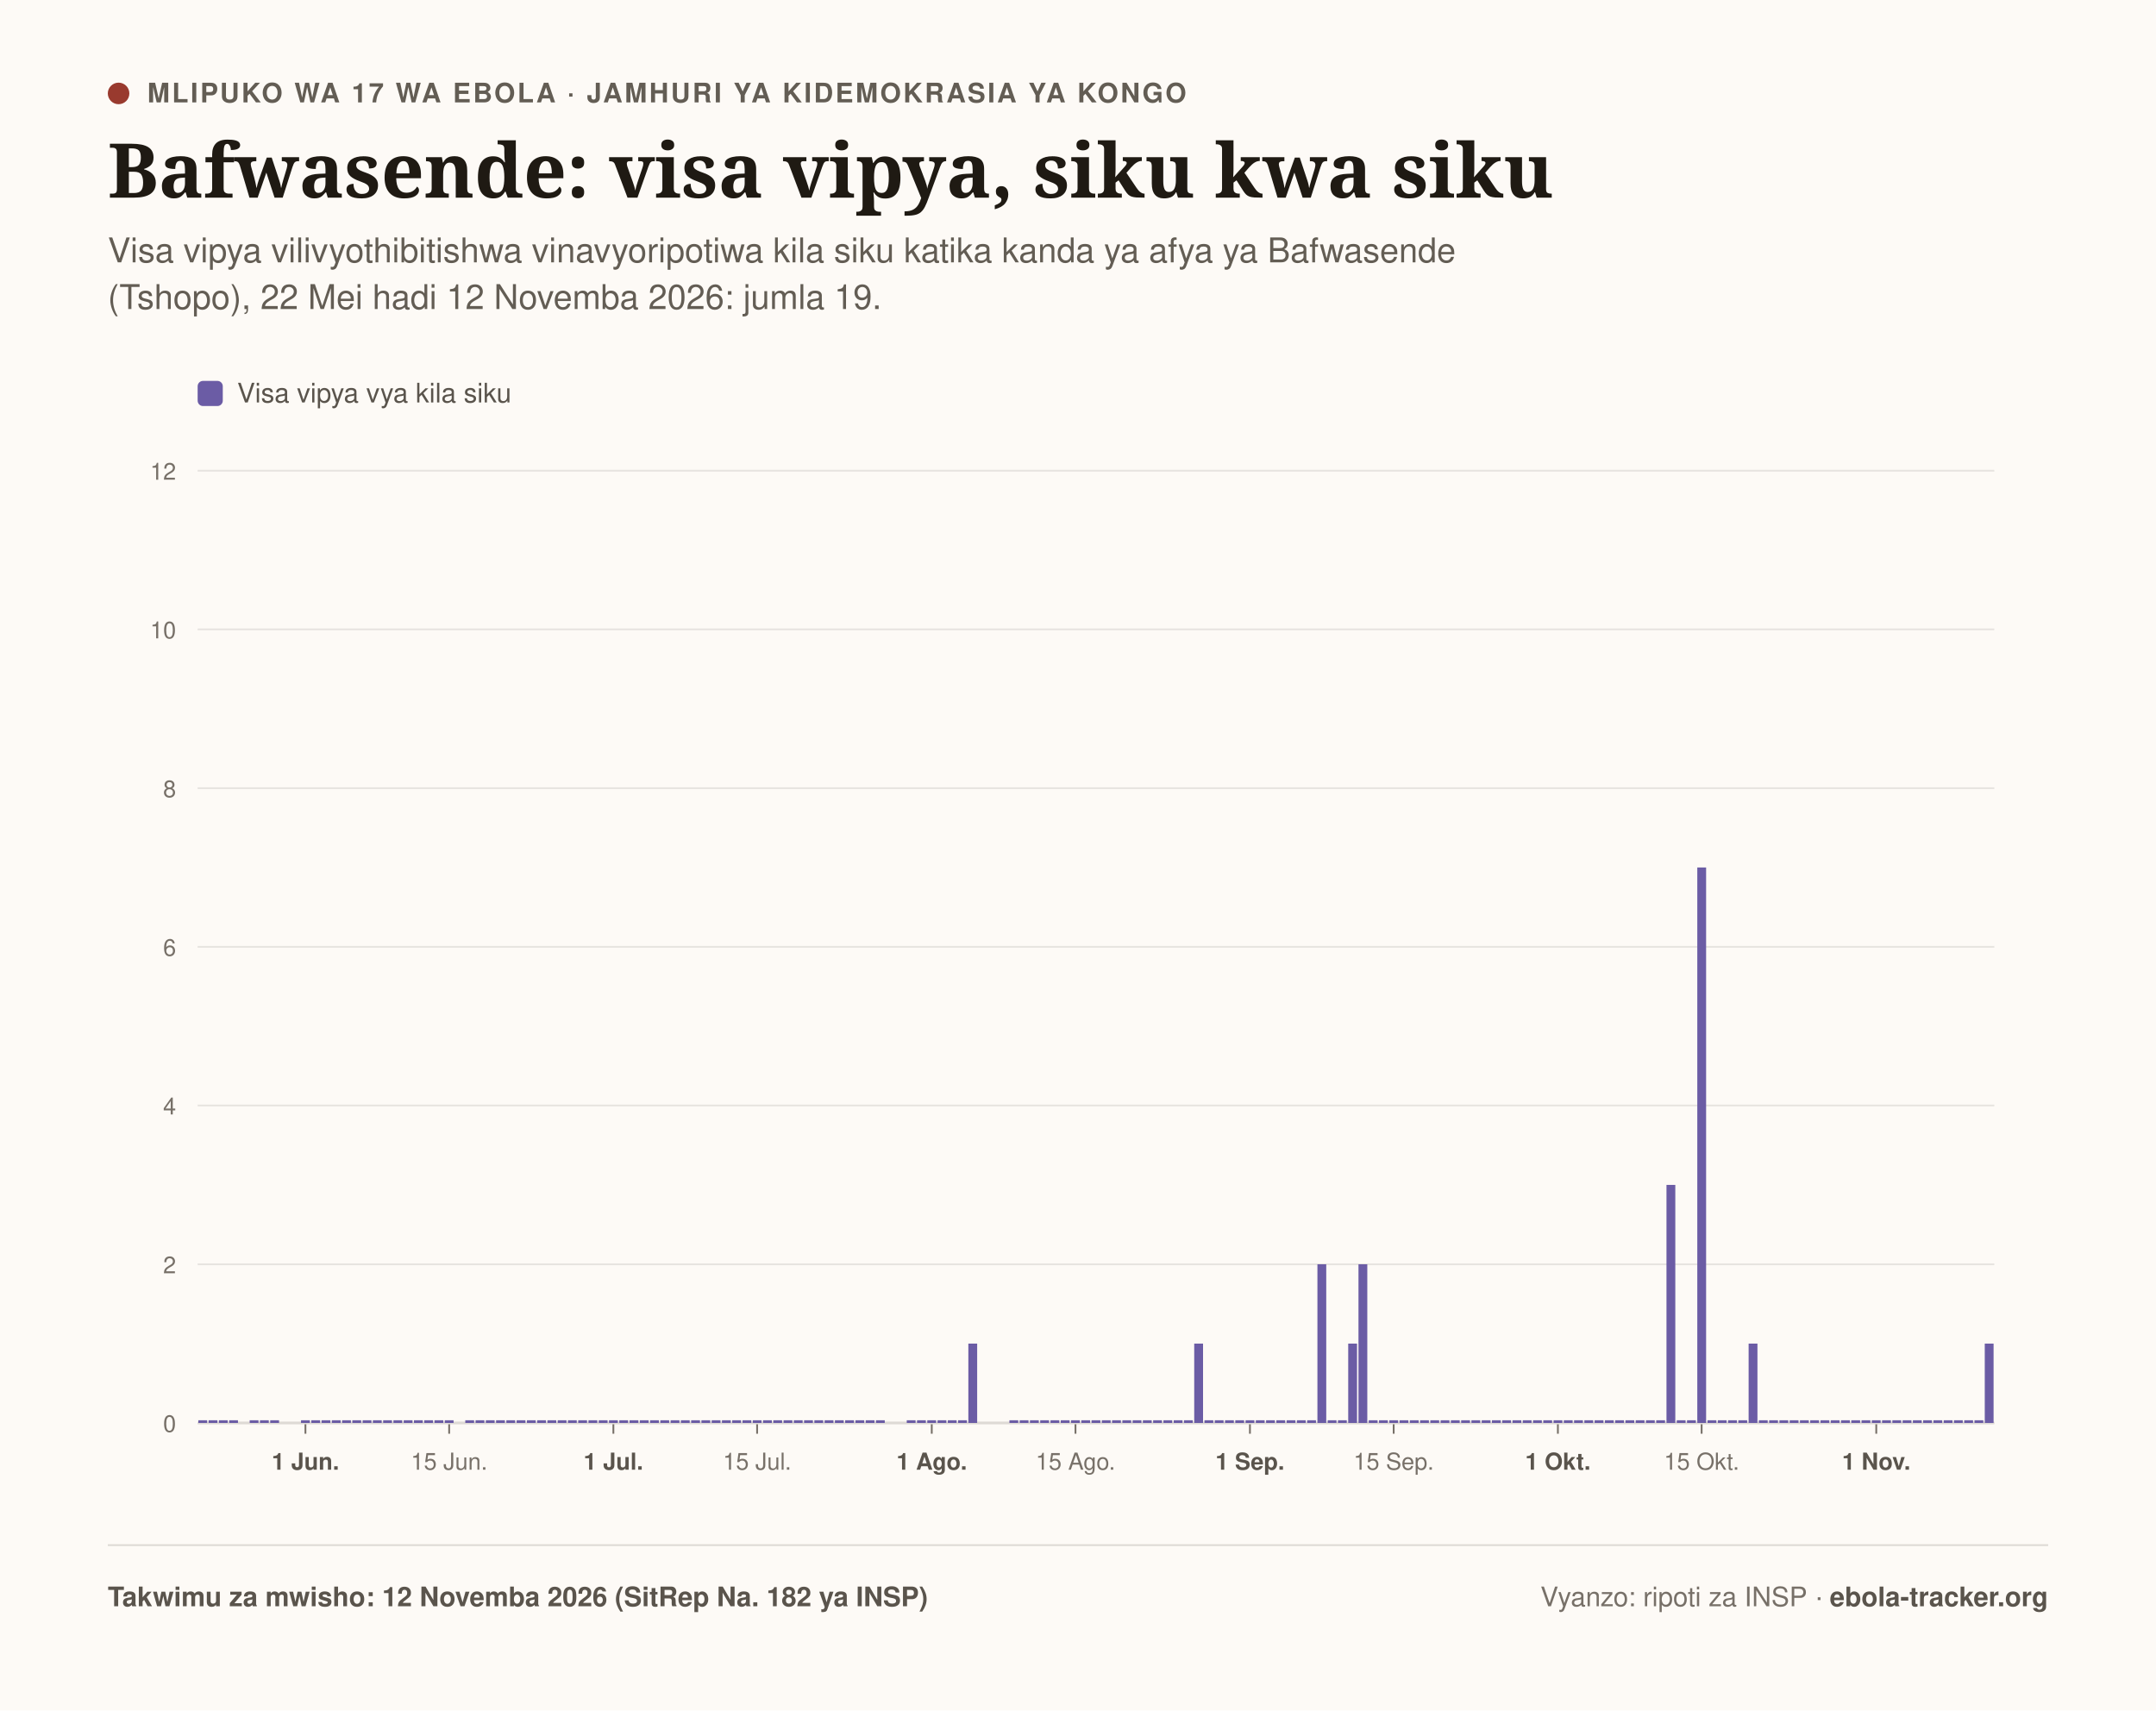
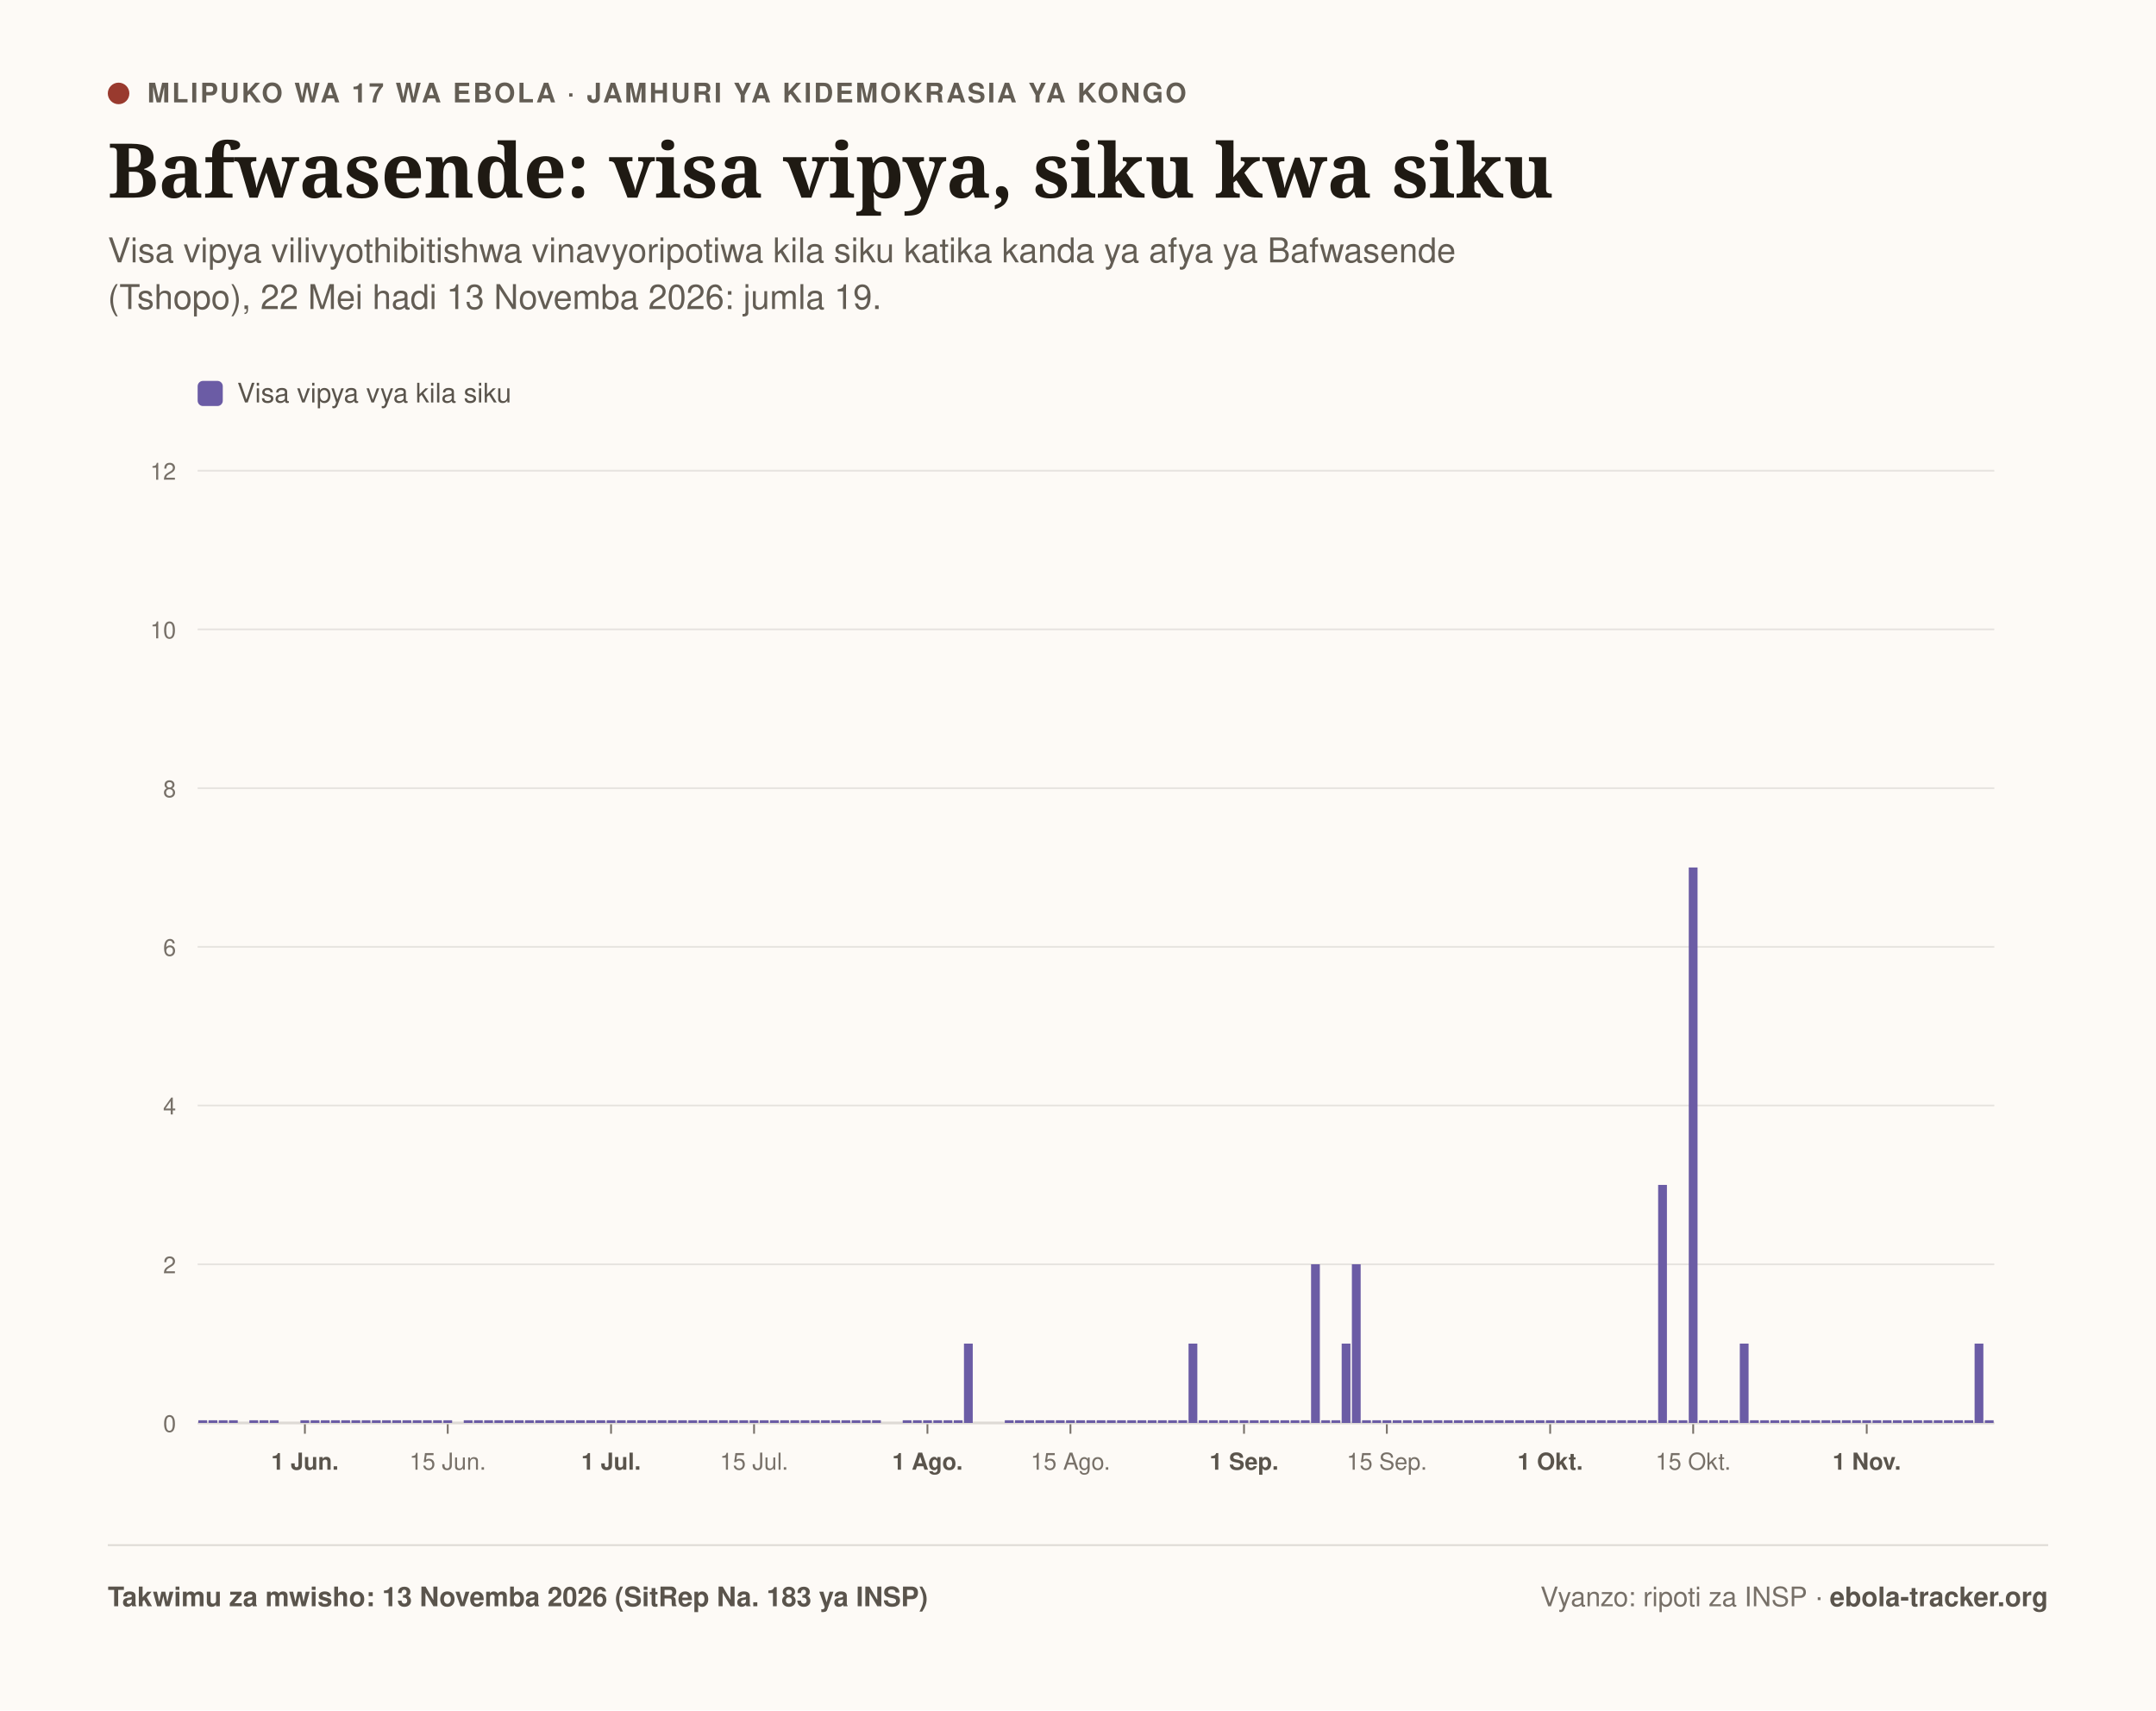
- <svg xmlns="http://www.w3.org/2000/svg" viewBox="0 0 1200 952" role="img" aria-label="Bafwasende: visa vipya, siku kwa siku. Visa vipya vilivyothibitishwa vinavyoripotiwa kila siku katika kanda ya afya ya Bafwasende (Tshopo), 22 Mei hadi 12 Novemba 2026: jumla 19.">
+ <svg xmlns="http://www.w3.org/2000/svg" viewBox="0 0 1200 952" role="img" aria-label="Bafwasende: visa vipya, siku kwa siku. Visa vipya vilivyothibitishwa vinavyoripotiwa kila siku katika kanda ya afya ya Bafwasende (Tshopo), 22 Mei hadi 13 Novemba 2026: jumla 19.">
  <rect width="1200" height="952" fill="#FDFAF6" />
  <circle cx="66" cy="52" r="6" fill="#993A2E" />
  <text x="82.0" y="57.0" font-family="'Public Sans',Helvetica,Arial,sans-serif" font-size="15" font-weight="700" fill="#635D54" text-anchor="start" letter-spacing=".08em">MLIPUKO WA 17 WA EBOLA · JAMHURI YA KIDEMOKRASIA YA KONGO</text>
  <text x="60.0" y="110.0" font-family="'Source Serif 4',Georgia,serif" font-size="42" font-weight="600" fill="#1F1A13" text-anchor="start">Bafwasende: visa vipya, siku kwa siku</text>
  <text x="60.0" y="146.0" font-family="'Public Sans',Helvetica,Arial,sans-serif" font-size="19" font-weight="400" fill="#635D54" text-anchor="start">Visa vipya vilivyothibitishwa vinavyoripotiwa kila siku katika kanda ya afya ya Bafwasende</text>
-   <text x="60.0" y="172.0" font-family="'Public Sans',Helvetica,Arial,sans-serif" font-size="19" font-weight="400" fill="#635D54" text-anchor="start">(Tshopo), 22 Mei hadi 12 Novemba 2026: jumla 19.</text>
+   <text x="60.0" y="172.0" font-family="'Public Sans',Helvetica,Arial,sans-serif" font-size="19" font-weight="400" fill="#635D54" text-anchor="start">(Tshopo), 22 Mei hadi 13 Novemba 2026: jumla 19.</text>
  <rect x="110" y="212" width="14" height="14" rx="3" fill="#6B5CA5" />
  <text x="132.0" y="224.0" font-family="'Public Sans',Helvetica,Arial,sans-serif" font-size="15" font-weight="400" fill="#5A544C" text-anchor="start">Visa vipya vya kila siku</text>
  <line x1="110" x2="1110" y1="792.0" y2="792.0" stroke="#E7E4E0" />
  <text x="98.0" y="797.0" font-family="'Public Sans',Helvetica,Arial,sans-serif" font-size="13" font-weight="400" fill="#777068" text-anchor="end">0</text>
  <line x1="110" x2="1110" y1="703.7" y2="703.7" stroke="#E7E4E0" />
  <text x="98.0" y="708.7" font-family="'Public Sans',Helvetica,Arial,sans-serif" font-size="13" font-weight="400" fill="#777068" text-anchor="end">2</text>
  <line x1="110" x2="1110" y1="615.3" y2="615.3" stroke="#E7E4E0" />
  <text x="98.0" y="620.3" font-family="'Public Sans',Helvetica,Arial,sans-serif" font-size="13" font-weight="400" fill="#777068" text-anchor="end">4</text>
  <line x1="110" x2="1110" y1="527.0" y2="527.0" stroke="#E7E4E0" />
  <text x="98.0" y="532.0" font-family="'Public Sans',Helvetica,Arial,sans-serif" font-size="13" font-weight="400" fill="#777068" text-anchor="end">6</text>
  <line x1="110" x2="1110" y1="438.7" y2="438.7" stroke="#E7E4E0" />
  <text x="98.0" y="443.7" font-family="'Public Sans',Helvetica,Arial,sans-serif" font-size="13" font-weight="400" fill="#777068" text-anchor="end">8</text>
  <line x1="110" x2="1110" y1="350.3" y2="350.3" stroke="#E7E4E0" />
  <text x="98.0" y="355.3" font-family="'Public Sans',Helvetica,Arial,sans-serif" font-size="13" font-weight="400" fill="#777068" text-anchor="end">10</text>
  <line x1="110" x2="1110" y1="262.0" y2="262.0" stroke="#E7E4E0" />
  <text x="98.0" y="267.0" font-family="'Public Sans',Helvetica,Arial,sans-serif" font-size="13" font-weight="400" fill="#777068" text-anchor="end">12</text>
-   <line x1="170.0" x2="170.0" y1="792" y2="798" stroke="#777068" />
-   <text x="170.0" y="818.0" font-family="'Public Sans',Helvetica,Arial,sans-serif" font-size="13" font-weight="600" fill="#5A544C" text-anchor="middle">1 Jun.</text>
-   <line x1="250.0" x2="250.0" y1="792" y2="798" stroke="#777068" />
-   <text x="250.0" y="818.0" font-family="'Public Sans',Helvetica,Arial,sans-serif" font-size="13" font-weight="400" fill="#777068" text-anchor="middle">15 Jun.</text>
-   <line x1="341.4" x2="341.4" y1="792" y2="798" stroke="#777068" />
-   <text x="341.4" y="818.0" font-family="'Public Sans',Helvetica,Arial,sans-serif" font-size="13" font-weight="600" fill="#5A544C" text-anchor="middle">1 Jul.</text>
-   <line x1="421.4" x2="421.4" y1="792" y2="798" stroke="#777068" />
-   <text x="421.4" y="818.0" font-family="'Public Sans',Helvetica,Arial,sans-serif" font-size="13" font-weight="400" fill="#777068" text-anchor="middle">15 Jul.</text>
-   <line x1="518.6" x2="518.6" y1="792" y2="798" stroke="#777068" />
-   <text x="518.6" y="818.0" font-family="'Public Sans',Helvetica,Arial,sans-serif" font-size="13" font-weight="600" fill="#5A544C" text-anchor="middle">1 Ago.</text>
-   <line x1="598.6" x2="598.6" y1="792" y2="798" stroke="#777068" />
-   <text x="598.6" y="818.0" font-family="'Public Sans',Helvetica,Arial,sans-serif" font-size="13" font-weight="400" fill="#777068" text-anchor="middle">15 Ago.</text>
-   <line x1="695.7" x2="695.7" y1="792" y2="798" stroke="#777068" />
-   <text x="695.7" y="818.0" font-family="'Public Sans',Helvetica,Arial,sans-serif" font-size="13" font-weight="600" fill="#5A544C" text-anchor="middle">1 Sep.</text>
-   <line x1="775.7" x2="775.7" y1="792" y2="798" stroke="#777068" />
-   <text x="775.7" y="818.0" font-family="'Public Sans',Helvetica,Arial,sans-serif" font-size="13" font-weight="400" fill="#777068" text-anchor="middle">15 Sep.</text>
-   <line x1="867.1" x2="867.1" y1="792" y2="798" stroke="#777068" />
-   <text x="867.1" y="818.0" font-family="'Public Sans',Helvetica,Arial,sans-serif" font-size="13" font-weight="600" fill="#5A544C" text-anchor="middle">1 Okt.</text>
-   <line x1="947.1" x2="947.1" y1="792" y2="798" stroke="#777068" />
-   <text x="947.1" y="818.0" font-family="'Public Sans',Helvetica,Arial,sans-serif" font-size="13" font-weight="400" fill="#777068" text-anchor="middle">15 Okt.</text>
-   <line x1="1044.3" x2="1044.3" y1="792" y2="798" stroke="#777068" />
-   <text x="1044.3" y="818.0" font-family="'Public Sans',Helvetica,Arial,sans-serif" font-size="13" font-weight="600" fill="#5A544C" text-anchor="middle">1 Nov.</text>
+   <line x1="169.7" x2="169.7" y1="792" y2="798" stroke="#777068" />
+   <text x="169.7" y="818.0" font-family="'Public Sans',Helvetica,Arial,sans-serif" font-size="13" font-weight="600" fill="#5A544C" text-anchor="middle">1 Jun.</text>
+   <line x1="249.2" x2="249.2" y1="792" y2="798" stroke="#777068" />
+   <text x="249.2" y="818.0" font-family="'Public Sans',Helvetica,Arial,sans-serif" font-size="13" font-weight="400" fill="#777068" text-anchor="middle">15 Jun.</text>
+   <line x1="340.1" x2="340.1" y1="792" y2="798" stroke="#777068" />
+   <text x="340.1" y="818.0" font-family="'Public Sans',Helvetica,Arial,sans-serif" font-size="13" font-weight="600" fill="#5A544C" text-anchor="middle">1 Jul.</text>
+   <line x1="419.7" x2="419.7" y1="792" y2="798" stroke="#777068" />
+   <text x="419.7" y="818.0" font-family="'Public Sans',Helvetica,Arial,sans-serif" font-size="13" font-weight="400" fill="#777068" text-anchor="middle">15 Jul.</text>
+   <line x1="516.2" x2="516.2" y1="792" y2="798" stroke="#777068" />
+   <text x="516.2" y="818.0" font-family="'Public Sans',Helvetica,Arial,sans-serif" font-size="13" font-weight="600" fill="#5A544C" text-anchor="middle">1 Ago.</text>
+   <line x1="595.8" x2="595.8" y1="792" y2="798" stroke="#777068" />
+   <text x="595.8" y="818.0" font-family="'Public Sans',Helvetica,Arial,sans-serif" font-size="13" font-weight="400" fill="#777068" text-anchor="middle">15 Ago.</text>
+   <line x1="692.4" x2="692.4" y1="792" y2="798" stroke="#777068" />
+   <text x="692.4" y="818.0" font-family="'Public Sans',Helvetica,Arial,sans-serif" font-size="13" font-weight="600" fill="#5A544C" text-anchor="middle">1 Sep.</text>
+   <line x1="771.9" x2="771.9" y1="792" y2="798" stroke="#777068" />
+   <text x="771.9" y="818.0" font-family="'Public Sans',Helvetica,Arial,sans-serif" font-size="13" font-weight="400" fill="#777068" text-anchor="middle">15 Sep.</text>
+   <line x1="862.8" x2="862.8" y1="792" y2="798" stroke="#777068" />
+   <text x="862.8" y="818.0" font-family="'Public Sans',Helvetica,Arial,sans-serif" font-size="13" font-weight="600" fill="#5A544C" text-anchor="middle">1 Okt.</text>
+   <line x1="942.4" x2="942.4" y1="792" y2="798" stroke="#777068" />
+   <text x="942.4" y="818.0" font-family="'Public Sans',Helvetica,Arial,sans-serif" font-size="13" font-weight="400" fill="#777068" text-anchor="middle">15 Okt.</text>
+   <line x1="1039.0" x2="1039.0" y1="792" y2="798" stroke="#777068" />
+   <text x="1039.0" y="818.0" font-family="'Public Sans',Helvetica,Arial,sans-serif" font-size="13" font-weight="600" fill="#5A544C" text-anchor="middle">1 Nov.</text>
  <line x1="110" x2="1110" y1="792" y2="792" stroke="#DEDAD5" stroke-width="1.5" />
-   <rect x="110.40" y="790.50" width="4.91" height="1.50" fill="#6B5CA5" />
-   <rect x="116.11" y="790.50" width="4.91" height="1.50" fill="#6B5CA5" />
-   <rect x="121.83" y="790.50" width="4.91" height="1.50" fill="#6B5CA5" />
-   <rect x="127.54" y="790.50" width="4.91" height="1.50" fill="#6B5CA5" />
-   <rect x="138.97" y="790.50" width="4.91" height="1.50" fill="#6B5CA5" />
-   <rect x="144.69" y="790.50" width="4.91" height="1.50" fill="#6B5CA5" />
-   <rect x="150.40" y="790.50" width="4.91" height="1.50" fill="#6B5CA5" />
-   <rect x="167.54" y="790.50" width="4.91" height="1.50" fill="#6B5CA5" />
-   <rect x="173.26" y="790.50" width="4.91" height="1.50" fill="#6B5CA5" />
-   <rect x="178.97" y="790.50" width="4.91" height="1.50" fill="#6B5CA5" />
-   <rect x="184.69" y="790.50" width="4.91" height="1.50" fill="#6B5CA5" />
-   <rect x="190.40" y="790.50" width="4.91" height="1.50" fill="#6B5CA5" />
-   <rect x="196.11" y="790.50" width="4.91" height="1.50" fill="#6B5CA5" />
-   <rect x="201.83" y="790.50" width="4.91" height="1.50" fill="#6B5CA5" />
-   <rect x="207.54" y="790.50" width="4.91" height="1.50" fill="#6B5CA5" />
-   <rect x="213.26" y="790.50" width="4.91" height="1.50" fill="#6B5CA5" />
-   <rect x="218.97" y="790.50" width="4.91" height="1.50" fill="#6B5CA5" />
-   <rect x="224.69" y="790.50" width="4.91" height="1.50" fill="#6B5CA5" />
-   <rect x="230.40" y="790.50" width="4.91" height="1.50" fill="#6B5CA5" />
-   <rect x="236.11" y="790.50" width="4.91" height="1.50" fill="#6B5CA5" />
-   <rect x="241.83" y="790.50" width="4.91" height="1.50" fill="#6B5CA5" />
-   <rect x="247.54" y="790.50" width="4.91" height="1.50" fill="#6B5CA5" />
-   <rect x="258.97" y="790.50" width="4.91" height="1.50" fill="#6B5CA5" />
-   <rect x="264.69" y="790.50" width="4.91" height="1.50" fill="#6B5CA5" />
-   <rect x="270.40" y="790.50" width="4.91" height="1.50" fill="#6B5CA5" />
-   <rect x="276.11" y="790.50" width="4.91" height="1.50" fill="#6B5CA5" />
-   <rect x="281.83" y="790.50" width="4.91" height="1.50" fill="#6B5CA5" />
-   <rect x="287.54" y="790.50" width="4.91" height="1.50" fill="#6B5CA5" />
-   <rect x="293.26" y="790.50" width="4.91" height="1.50" fill="#6B5CA5" />
-   <rect x="298.97" y="790.50" width="4.91" height="1.50" fill="#6B5CA5" />
-   <rect x="304.69" y="790.50" width="4.91" height="1.50" fill="#6B5CA5" />
-   <rect x="310.40" y="790.50" width="4.91" height="1.50" fill="#6B5CA5" />
-   <rect x="316.11" y="790.50" width="4.91" height="1.50" fill="#6B5CA5" />
-   <rect x="321.83" y="790.50" width="4.91" height="1.50" fill="#6B5CA5" />
-   <rect x="327.54" y="790.50" width="4.91" height="1.50" fill="#6B5CA5" />
-   <rect x="333.26" y="790.50" width="4.91" height="1.50" fill="#6B5CA5" />
-   <rect x="338.97" y="790.50" width="4.91" height="1.50" fill="#6B5CA5" />
-   <rect x="344.69" y="790.50" width="4.91" height="1.50" fill="#6B5CA5" />
-   <rect x="350.40" y="790.50" width="4.91" height="1.50" fill="#6B5CA5" />
-   <rect x="356.11" y="790.50" width="4.91" height="1.50" fill="#6B5CA5" />
-   <rect x="361.83" y="790.50" width="4.91" height="1.50" fill="#6B5CA5" />
-   <rect x="367.54" y="790.50" width="4.91" height="1.50" fill="#6B5CA5" />
-   <rect x="373.26" y="790.50" width="4.91" height="1.50" fill="#6B5CA5" />
-   <rect x="378.97" y="790.50" width="4.91" height="1.50" fill="#6B5CA5" />
-   <rect x="384.69" y="790.50" width="4.91" height="1.50" fill="#6B5CA5" />
-   <rect x="390.40" y="790.50" width="4.91" height="1.50" fill="#6B5CA5" />
-   <rect x="396.11" y="790.50" width="4.91" height="1.50" fill="#6B5CA5" />
-   <rect x="401.83" y="790.50" width="4.91" height="1.50" fill="#6B5CA5" />
-   <rect x="407.54" y="790.50" width="4.91" height="1.50" fill="#6B5CA5" />
-   <rect x="413.26" y="790.50" width="4.91" height="1.50" fill="#6B5CA5" />
-   <rect x="418.97" y="790.50" width="4.91" height="1.50" fill="#6B5CA5" />
-   <rect x="424.69" y="790.50" width="4.91" height="1.50" fill="#6B5CA5" />
-   <rect x="430.40" y="790.50" width="4.91" height="1.50" fill="#6B5CA5" />
-   <rect x="436.11" y="790.50" width="4.91" height="1.50" fill="#6B5CA5" />
-   <rect x="441.83" y="790.50" width="4.91" height="1.50" fill="#6B5CA5" />
-   <rect x="447.54" y="790.50" width="4.91" height="1.50" fill="#6B5CA5" />
-   <rect x="453.26" y="790.50" width="4.91" height="1.50" fill="#6B5CA5" />
-   <rect x="458.97" y="790.50" width="4.91" height="1.50" fill="#6B5CA5" />
-   <rect x="464.69" y="790.50" width="4.91" height="1.50" fill="#6B5CA5" />
-   <rect x="470.40" y="790.50" width="4.91" height="1.50" fill="#6B5CA5" />
-   <rect x="476.11" y="790.50" width="4.91" height="1.50" fill="#6B5CA5" />
-   <rect x="481.83" y="790.50" width="4.91" height="1.50" fill="#6B5CA5" />
-   <rect x="487.54" y="790.50" width="4.91" height="1.50" fill="#6B5CA5" />
-   <rect x="504.69" y="790.50" width="4.91" height="1.50" fill="#6B5CA5" />
-   <rect x="510.40" y="790.50" width="4.91" height="1.50" fill="#6B5CA5" />
-   <rect x="516.11" y="790.50" width="4.91" height="1.50" fill="#6B5CA5" />
-   <rect x="521.83" y="790.50" width="4.91" height="1.50" fill="#6B5CA5" />
-   <rect x="527.54" y="790.50" width="4.91" height="1.50" fill="#6B5CA5" />
-   <rect x="533.26" y="790.50" width="4.91" height="1.50" fill="#6B5CA5" />
-   <rect x="538.97" y="747.83" width="4.91" height="44.17" fill="#6B5CA5" />
-   <rect x="561.83" y="790.50" width="4.91" height="1.50" fill="#6B5CA5" />
-   <rect x="567.54" y="790.50" width="4.91" height="1.50" fill="#6B5CA5" />
-   <rect x="573.26" y="790.50" width="4.91" height="1.50" fill="#6B5CA5" />
-   <rect x="578.97" y="790.50" width="4.91" height="1.50" fill="#6B5CA5" />
-   <rect x="584.69" y="790.50" width="4.91" height="1.50" fill="#6B5CA5" />
-   <rect x="590.40" y="790.50" width="4.91" height="1.50" fill="#6B5CA5" />
-   <rect x="596.11" y="790.50" width="4.91" height="1.50" fill="#6B5CA5" />
-   <rect x="601.83" y="790.50" width="4.91" height="1.50" fill="#6B5CA5" />
-   <rect x="607.54" y="790.50" width="4.91" height="1.50" fill="#6B5CA5" />
-   <rect x="613.26" y="790.50" width="4.91" height="1.50" fill="#6B5CA5" />
-   <rect x="618.97" y="790.50" width="4.91" height="1.50" fill="#6B5CA5" />
-   <rect x="624.69" y="790.50" width="4.91" height="1.50" fill="#6B5CA5" />
-   <rect x="630.40" y="790.50" width="4.91" height="1.50" fill="#6B5CA5" />
-   <rect x="636.11" y="790.50" width="4.91" height="1.50" fill="#6B5CA5" />
-   <rect x="641.83" y="790.50" width="4.91" height="1.50" fill="#6B5CA5" />
-   <rect x="647.54" y="790.50" width="4.91" height="1.50" fill="#6B5CA5" />
-   <rect x="653.26" y="790.50" width="4.91" height="1.50" fill="#6B5CA5" />
-   <rect x="658.97" y="790.50" width="4.91" height="1.50" fill="#6B5CA5" />
-   <rect x="664.69" y="747.83" width="4.91" height="44.17" fill="#6B5CA5" />
-   <rect x="670.40" y="790.50" width="4.91" height="1.50" fill="#6B5CA5" />
-   <rect x="676.11" y="790.50" width="4.91" height="1.50" fill="#6B5CA5" />
-   <rect x="681.83" y="790.50" width="4.91" height="1.50" fill="#6B5CA5" />
-   <rect x="687.54" y="790.50" width="4.91" height="1.50" fill="#6B5CA5" />
-   <rect x="693.26" y="790.50" width="4.91" height="1.50" fill="#6B5CA5" />
-   <rect x="698.97" y="790.50" width="4.91" height="1.50" fill="#6B5CA5" />
-   <rect x="704.69" y="790.50" width="4.91" height="1.50" fill="#6B5CA5" />
-   <rect x="710.40" y="790.50" width="4.91" height="1.50" fill="#6B5CA5" />
-   <rect x="716.11" y="790.50" width="4.91" height="1.50" fill="#6B5CA5" />
-   <rect x="721.83" y="790.50" width="4.91" height="1.50" fill="#6B5CA5" />
-   <rect x="727.54" y="790.50" width="4.91" height="1.50" fill="#6B5CA5" />
-   <rect x="733.26" y="703.67" width="4.91" height="88.33" fill="#6B5CA5" />
-   <rect x="738.97" y="790.50" width="4.91" height="1.50" fill="#6B5CA5" />
-   <rect x="744.69" y="790.50" width="4.91" height="1.50" fill="#6B5CA5" />
-   <rect x="750.40" y="747.83" width="4.91" height="44.17" fill="#6B5CA5" />
-   <rect x="756.11" y="703.67" width="4.91" height="88.33" fill="#6B5CA5" />
-   <rect x="761.83" y="790.50" width="4.91" height="1.50" fill="#6B5CA5" />
-   <rect x="767.54" y="790.50" width="4.91" height="1.50" fill="#6B5CA5" />
-   <rect x="773.26" y="790.50" width="4.91" height="1.50" fill="#6B5CA5" />
-   <rect x="778.97" y="790.50" width="4.91" height="1.50" fill="#6B5CA5" />
-   <rect x="784.69" y="790.50" width="4.91" height="1.50" fill="#6B5CA5" />
-   <rect x="790.40" y="790.50" width="4.91" height="1.50" fill="#6B5CA5" />
-   <rect x="796.11" y="790.50" width="4.91" height="1.50" fill="#6B5CA5" />
-   <rect x="801.83" y="790.50" width="4.91" height="1.50" fill="#6B5CA5" />
-   <rect x="807.54" y="790.50" width="4.91" height="1.50" fill="#6B5CA5" />
-   <rect x="813.26" y="790.50" width="4.91" height="1.50" fill="#6B5CA5" />
-   <rect x="818.97" y="790.50" width="4.91" height="1.50" fill="#6B5CA5" />
-   <rect x="824.69" y="790.50" width="4.91" height="1.50" fill="#6B5CA5" />
-   <rect x="830.40" y="790.50" width="4.91" height="1.50" fill="#6B5CA5" />
-   <rect x="836.11" y="790.50" width="4.91" height="1.50" fill="#6B5CA5" />
-   <rect x="841.83" y="790.50" width="4.91" height="1.50" fill="#6B5CA5" />
-   <rect x="847.54" y="790.50" width="4.91" height="1.50" fill="#6B5CA5" />
-   <rect x="853.26" y="790.50" width="4.91" height="1.50" fill="#6B5CA5" />
-   <rect x="858.97" y="790.50" width="4.91" height="1.50" fill="#6B5CA5" />
-   <rect x="864.69" y="790.50" width="4.91" height="1.50" fill="#6B5CA5" />
-   <rect x="870.40" y="790.50" width="4.91" height="1.50" fill="#6B5CA5" />
-   <rect x="876.11" y="790.50" width="4.91" height="1.50" fill="#6B5CA5" />
-   <rect x="881.83" y="790.50" width="4.91" height="1.50" fill="#6B5CA5" />
-   <rect x="887.54" y="790.50" width="4.91" height="1.50" fill="#6B5CA5" />
-   <rect x="893.26" y="790.50" width="4.91" height="1.50" fill="#6B5CA5" />
-   <rect x="898.97" y="790.50" width="4.91" height="1.50" fill="#6B5CA5" />
-   <rect x="904.69" y="790.50" width="4.91" height="1.50" fill="#6B5CA5" />
-   <rect x="910.40" y="790.50" width="4.91" height="1.50" fill="#6B5CA5" />
-   <rect x="916.11" y="790.50" width="4.91" height="1.50" fill="#6B5CA5" />
-   <rect x="921.83" y="790.50" width="4.91" height="1.50" fill="#6B5CA5" />
-   <rect x="927.54" y="659.50" width="4.91" height="132.50" fill="#6B5CA5" />
-   <rect x="933.26" y="790.50" width="4.91" height="1.50" fill="#6B5CA5" />
-   <rect x="938.97" y="790.50" width="4.91" height="1.50" fill="#6B5CA5" />
-   <rect x="944.69" y="482.83" width="4.91" height="309.17" fill="#6B5CA5" />
-   <rect x="950.40" y="790.50" width="4.91" height="1.50" fill="#6B5CA5" />
-   <rect x="956.11" y="790.50" width="4.91" height="1.50" fill="#6B5CA5" />
-   <rect x="961.83" y="790.50" width="4.91" height="1.50" fill="#6B5CA5" />
-   <rect x="967.54" y="790.50" width="4.91" height="1.50" fill="#6B5CA5" />
-   <rect x="973.26" y="747.83" width="4.91" height="44.17" fill="#6B5CA5" />
-   <rect x="978.97" y="790.50" width="4.91" height="1.50" fill="#6B5CA5" />
-   <rect x="984.69" y="790.50" width="4.91" height="1.50" fill="#6B5CA5" />
-   <rect x="990.40" y="790.50" width="4.91" height="1.50" fill="#6B5CA5" />
-   <rect x="996.11" y="790.50" width="4.91" height="1.50" fill="#6B5CA5" />
-   <rect x="1001.83" y="790.50" width="4.91" height="1.50" fill="#6B5CA5" />
-   <rect x="1007.54" y="790.50" width="4.91" height="1.50" fill="#6B5CA5" />
-   <rect x="1013.26" y="790.50" width="4.91" height="1.50" fill="#6B5CA5" />
-   <rect x="1018.97" y="790.50" width="4.91" height="1.50" fill="#6B5CA5" />
-   <rect x="1024.69" y="790.50" width="4.91" height="1.50" fill="#6B5CA5" />
-   <rect x="1030.40" y="790.50" width="4.91" height="1.50" fill="#6B5CA5" />
-   <rect x="1036.11" y="790.50" width="4.91" height="1.50" fill="#6B5CA5" />
-   <rect x="1041.83" y="790.50" width="4.91" height="1.50" fill="#6B5CA5" />
-   <rect x="1047.54" y="790.50" width="4.91" height="1.50" fill="#6B5CA5" />
-   <rect x="1053.26" y="790.50" width="4.91" height="1.50" fill="#6B5CA5" />
-   <rect x="1058.97" y="790.50" width="4.91" height="1.50" fill="#6B5CA5" />
-   <rect x="1064.69" y="790.50" width="4.91" height="1.50" fill="#6B5CA5" />
-   <rect x="1070.40" y="790.50" width="4.91" height="1.50" fill="#6B5CA5" />
-   <rect x="1076.11" y="790.50" width="4.91" height="1.50" fill="#6B5CA5" />
-   <rect x="1081.83" y="790.50" width="4.91" height="1.50" fill="#6B5CA5" />
-   <rect x="1087.54" y="790.50" width="4.91" height="1.50" fill="#6B5CA5" />
-   <rect x="1093.26" y="790.50" width="4.91" height="1.50" fill="#6B5CA5" />
-   <rect x="1098.97" y="790.50" width="4.91" height="1.50" fill="#6B5CA5" />
-   <rect x="1104.69" y="747.83" width="4.91" height="44.17" fill="#6B5CA5" />
+   <rect x="110.40" y="790.50" width="4.89" height="1.50" fill="#6B5CA5" />
+   <rect x="116.08" y="790.50" width="4.89" height="1.50" fill="#6B5CA5" />
+   <rect x="121.76" y="790.50" width="4.89" height="1.50" fill="#6B5CA5" />
+   <rect x="127.44" y="790.50" width="4.89" height="1.50" fill="#6B5CA5" />
+   <rect x="138.81" y="790.50" width="4.89" height="1.50" fill="#6B5CA5" />
+   <rect x="144.49" y="790.50" width="4.89" height="1.50" fill="#6B5CA5" />
+   <rect x="150.17" y="790.50" width="4.89" height="1.50" fill="#6B5CA5" />
+   <rect x="167.22" y="790.50" width="4.89" height="1.50" fill="#6B5CA5" />
+   <rect x="172.90" y="790.50" width="4.89" height="1.50" fill="#6B5CA5" />
+   <rect x="178.58" y="790.50" width="4.89" height="1.50" fill="#6B5CA5" />
+   <rect x="184.26" y="790.50" width="4.89" height="1.50" fill="#6B5CA5" />
+   <rect x="189.94" y="790.50" width="4.89" height="1.50" fill="#6B5CA5" />
+   <rect x="195.62" y="790.50" width="4.89" height="1.50" fill="#6B5CA5" />
+   <rect x="201.31" y="790.50" width="4.89" height="1.50" fill="#6B5CA5" />
+   <rect x="206.99" y="790.50" width="4.89" height="1.50" fill="#6B5CA5" />
+   <rect x="212.67" y="790.50" width="4.89" height="1.50" fill="#6B5CA5" />
+   <rect x="218.35" y="790.50" width="4.89" height="1.50" fill="#6B5CA5" />
+   <rect x="224.03" y="790.50" width="4.89" height="1.50" fill="#6B5CA5" />
+   <rect x="229.72" y="790.50" width="4.89" height="1.50" fill="#6B5CA5" />
+   <rect x="235.40" y="790.50" width="4.89" height="1.50" fill="#6B5CA5" />
+   <rect x="241.08" y="790.50" width="4.89" height="1.50" fill="#6B5CA5" />
+   <rect x="246.76" y="790.50" width="4.89" height="1.50" fill="#6B5CA5" />
+   <rect x="258.12" y="790.50" width="4.89" height="1.50" fill="#6B5CA5" />
+   <rect x="263.81" y="790.50" width="4.89" height="1.50" fill="#6B5CA5" />
+   <rect x="269.49" y="790.50" width="4.89" height="1.50" fill="#6B5CA5" />
+   <rect x="275.17" y="790.50" width="4.89" height="1.50" fill="#6B5CA5" />
+   <rect x="280.85" y="790.50" width="4.89" height="1.50" fill="#6B5CA5" />
+   <rect x="286.53" y="790.50" width="4.89" height="1.50" fill="#6B5CA5" />
+   <rect x="292.22" y="790.50" width="4.89" height="1.50" fill="#6B5CA5" />
+   <rect x="297.90" y="790.50" width="4.89" height="1.50" fill="#6B5CA5" />
+   <rect x="303.58" y="790.50" width="4.89" height="1.50" fill="#6B5CA5" />
+   <rect x="309.26" y="790.50" width="4.89" height="1.50" fill="#6B5CA5" />
+   <rect x="314.94" y="790.50" width="4.89" height="1.50" fill="#6B5CA5" />
+   <rect x="320.62" y="790.50" width="4.89" height="1.50" fill="#6B5CA5" />
+   <rect x="326.31" y="790.50" width="4.89" height="1.50" fill="#6B5CA5" />
+   <rect x="331.99" y="790.50" width="4.89" height="1.50" fill="#6B5CA5" />
+   <rect x="337.67" y="790.50" width="4.89" height="1.50" fill="#6B5CA5" />
+   <rect x="343.35" y="790.50" width="4.89" height="1.50" fill="#6B5CA5" />
+   <rect x="349.03" y="790.50" width="4.89" height="1.50" fill="#6B5CA5" />
+   <rect x="354.72" y="790.50" width="4.89" height="1.50" fill="#6B5CA5" />
+   <rect x="360.40" y="790.50" width="4.89" height="1.50" fill="#6B5CA5" />
+   <rect x="366.08" y="790.50" width="4.89" height="1.50" fill="#6B5CA5" />
+   <rect x="371.76" y="790.50" width="4.89" height="1.50" fill="#6B5CA5" />
+   <rect x="377.44" y="790.50" width="4.89" height="1.50" fill="#6B5CA5" />
+   <rect x="383.12" y="790.50" width="4.89" height="1.50" fill="#6B5CA5" />
+   <rect x="388.81" y="790.50" width="4.89" height="1.50" fill="#6B5CA5" />
+   <rect x="394.49" y="790.50" width="4.89" height="1.50" fill="#6B5CA5" />
+   <rect x="400.17" y="790.50" width="4.89" height="1.50" fill="#6B5CA5" />
+   <rect x="405.85" y="790.50" width="4.89" height="1.50" fill="#6B5CA5" />
+   <rect x="411.53" y="790.50" width="4.89" height="1.50" fill="#6B5CA5" />
+   <rect x="417.22" y="790.50" width="4.89" height="1.50" fill="#6B5CA5" />
+   <rect x="422.90" y="790.50" width="4.89" height="1.50" fill="#6B5CA5" />
+   <rect x="428.58" y="790.50" width="4.89" height="1.50" fill="#6B5CA5" />
+   <rect x="434.26" y="790.50" width="4.89" height="1.50" fill="#6B5CA5" />
+   <rect x="439.94" y="790.50" width="4.89" height="1.50" fill="#6B5CA5" />
+   <rect x="445.62" y="790.50" width="4.89" height="1.50" fill="#6B5CA5" />
+   <rect x="451.31" y="790.50" width="4.89" height="1.50" fill="#6B5CA5" />
+   <rect x="456.99" y="790.50" width="4.89" height="1.50" fill="#6B5CA5" />
+   <rect x="462.67" y="790.50" width="4.89" height="1.50" fill="#6B5CA5" />
+   <rect x="468.35" y="790.50" width="4.89" height="1.50" fill="#6B5CA5" />
+   <rect x="474.03" y="790.50" width="4.89" height="1.50" fill="#6B5CA5" />
+   <rect x="479.72" y="790.50" width="4.89" height="1.50" fill="#6B5CA5" />
+   <rect x="485.40" y="790.50" width="4.89" height="1.50" fill="#6B5CA5" />
+   <rect x="502.44" y="790.50" width="4.89" height="1.50" fill="#6B5CA5" />
+   <rect x="508.12" y="790.50" width="4.89" height="1.50" fill="#6B5CA5" />
+   <rect x="513.81" y="790.50" width="4.89" height="1.50" fill="#6B5CA5" />
+   <rect x="519.49" y="790.50" width="4.89" height="1.50" fill="#6B5CA5" />
+   <rect x="525.17" y="790.50" width="4.89" height="1.50" fill="#6B5CA5" />
+   <rect x="530.85" y="790.50" width="4.89" height="1.50" fill="#6B5CA5" />
+   <rect x="536.53" y="747.83" width="4.89" height="44.17" fill="#6B5CA5" />
+   <rect x="559.26" y="790.50" width="4.89" height="1.50" fill="#6B5CA5" />
+   <rect x="564.94" y="790.50" width="4.89" height="1.50" fill="#6B5CA5" />
+   <rect x="570.62" y="790.50" width="4.89" height="1.50" fill="#6B5CA5" />
+   <rect x="576.31" y="790.50" width="4.89" height="1.50" fill="#6B5CA5" />
+   <rect x="581.99" y="790.50" width="4.89" height="1.50" fill="#6B5CA5" />
+   <rect x="587.67" y="790.50" width="4.89" height="1.50" fill="#6B5CA5" />
+   <rect x="593.35" y="790.50" width="4.89" height="1.50" fill="#6B5CA5" />
+   <rect x="599.03" y="790.50" width="4.89" height="1.50" fill="#6B5CA5" />
+   <rect x="604.72" y="790.50" width="4.89" height="1.50" fill="#6B5CA5" />
+   <rect x="610.40" y="790.50" width="4.89" height="1.50" fill="#6B5CA5" />
+   <rect x="616.08" y="790.50" width="4.89" height="1.50" fill="#6B5CA5" />
+   <rect x="621.76" y="790.50" width="4.89" height="1.50" fill="#6B5CA5" />
+   <rect x="627.44" y="790.50" width="4.89" height="1.50" fill="#6B5CA5" />
+   <rect x="633.12" y="790.50" width="4.89" height="1.50" fill="#6B5CA5" />
+   <rect x="638.81" y="790.50" width="4.89" height="1.50" fill="#6B5CA5" />
+   <rect x="644.49" y="790.50" width="4.89" height="1.50" fill="#6B5CA5" />
+   <rect x="650.17" y="790.50" width="4.89" height="1.50" fill="#6B5CA5" />
+   <rect x="655.85" y="790.50" width="4.89" height="1.50" fill="#6B5CA5" />
+   <rect x="661.53" y="747.83" width="4.89" height="44.17" fill="#6B5CA5" />
+   <rect x="667.22" y="790.50" width="4.89" height="1.50" fill="#6B5CA5" />
+   <rect x="672.90" y="790.50" width="4.89" height="1.50" fill="#6B5CA5" />
+   <rect x="678.58" y="790.50" width="4.89" height="1.50" fill="#6B5CA5" />
+   <rect x="684.26" y="790.50" width="4.89" height="1.50" fill="#6B5CA5" />
+   <rect x="689.94" y="790.50" width="4.89" height="1.50" fill="#6B5CA5" />
+   <rect x="695.62" y="790.50" width="4.89" height="1.50" fill="#6B5CA5" />
+   <rect x="701.31" y="790.50" width="4.89" height="1.50" fill="#6B5CA5" />
+   <rect x="706.99" y="790.50" width="4.89" height="1.50" fill="#6B5CA5" />
+   <rect x="712.67" y="790.50" width="4.89" height="1.50" fill="#6B5CA5" />
+   <rect x="718.35" y="790.50" width="4.89" height="1.50" fill="#6B5CA5" />
+   <rect x="724.03" y="790.50" width="4.89" height="1.50" fill="#6B5CA5" />
+   <rect x="729.72" y="703.67" width="4.89" height="88.33" fill="#6B5CA5" />
+   <rect x="735.40" y="790.50" width="4.89" height="1.50" fill="#6B5CA5" />
+   <rect x="741.08" y="790.50" width="4.89" height="1.50" fill="#6B5CA5" />
+   <rect x="746.76" y="747.83" width="4.89" height="44.17" fill="#6B5CA5" />
+   <rect x="752.44" y="703.67" width="4.89" height="88.33" fill="#6B5CA5" />
+   <rect x="758.12" y="790.50" width="4.89" height="1.50" fill="#6B5CA5" />
+   <rect x="763.81" y="790.50" width="4.89" height="1.50" fill="#6B5CA5" />
+   <rect x="769.49" y="790.50" width="4.89" height="1.50" fill="#6B5CA5" />
+   <rect x="775.17" y="790.50" width="4.89" height="1.50" fill="#6B5CA5" />
+   <rect x="780.85" y="790.50" width="4.89" height="1.50" fill="#6B5CA5" />
+   <rect x="786.53" y="790.50" width="4.89" height="1.50" fill="#6B5CA5" />
+   <rect x="792.22" y="790.50" width="4.89" height="1.50" fill="#6B5CA5" />
+   <rect x="797.90" y="790.50" width="4.89" height="1.50" fill="#6B5CA5" />
+   <rect x="803.58" y="790.50" width="4.89" height="1.50" fill="#6B5CA5" />
+   <rect x="809.26" y="790.50" width="4.89" height="1.50" fill="#6B5CA5" />
+   <rect x="814.94" y="790.50" width="4.89" height="1.50" fill="#6B5CA5" />
+   <rect x="820.62" y="790.50" width="4.89" height="1.50" fill="#6B5CA5" />
+   <rect x="826.31" y="790.50" width="4.89" height="1.50" fill="#6B5CA5" />
+   <rect x="831.99" y="790.50" width="4.89" height="1.50" fill="#6B5CA5" />
+   <rect x="837.67" y="790.50" width="4.89" height="1.50" fill="#6B5CA5" />
+   <rect x="843.35" y="790.50" width="4.89" height="1.50" fill="#6B5CA5" />
+   <rect x="849.03" y="790.50" width="4.89" height="1.50" fill="#6B5CA5" />
+   <rect x="854.72" y="790.50" width="4.89" height="1.50" fill="#6B5CA5" />
+   <rect x="860.40" y="790.50" width="4.89" height="1.50" fill="#6B5CA5" />
+   <rect x="866.08" y="790.50" width="4.89" height="1.50" fill="#6B5CA5" />
+   <rect x="871.76" y="790.50" width="4.89" height="1.50" fill="#6B5CA5" />
+   <rect x="877.44" y="790.50" width="4.89" height="1.50" fill="#6B5CA5" />
+   <rect x="883.12" y="790.50" width="4.89" height="1.50" fill="#6B5CA5" />
+   <rect x="888.81" y="790.50" width="4.89" height="1.50" fill="#6B5CA5" />
+   <rect x="894.49" y="790.50" width="4.89" height="1.50" fill="#6B5CA5" />
+   <rect x="900.17" y="790.50" width="4.89" height="1.50" fill="#6B5CA5" />
+   <rect x="905.85" y="790.50" width="4.89" height="1.50" fill="#6B5CA5" />
+   <rect x="911.53" y="790.50" width="4.89" height="1.50" fill="#6B5CA5" />
+   <rect x="917.22" y="790.50" width="4.89" height="1.50" fill="#6B5CA5" />
+   <rect x="922.90" y="659.50" width="4.89" height="132.50" fill="#6B5CA5" />
+   <rect x="928.58" y="790.50" width="4.89" height="1.50" fill="#6B5CA5" />
+   <rect x="934.26" y="790.50" width="4.89" height="1.50" fill="#6B5CA5" />
+   <rect x="939.94" y="482.83" width="4.89" height="309.17" fill="#6B5CA5" />
+   <rect x="945.62" y="790.50" width="4.89" height="1.50" fill="#6B5CA5" />
+   <rect x="951.31" y="790.50" width="4.89" height="1.50" fill="#6B5CA5" />
+   <rect x="956.99" y="790.50" width="4.89" height="1.50" fill="#6B5CA5" />
+   <rect x="962.67" y="790.50" width="4.89" height="1.50" fill="#6B5CA5" />
+   <rect x="968.35" y="747.83" width="4.89" height="44.17" fill="#6B5CA5" />
+   <rect x="974.03" y="790.50" width="4.89" height="1.50" fill="#6B5CA5" />
+   <rect x="979.72" y="790.50" width="4.89" height="1.50" fill="#6B5CA5" />
+   <rect x="985.40" y="790.50" width="4.89" height="1.50" fill="#6B5CA5" />
+   <rect x="991.08" y="790.50" width="4.89" height="1.50" fill="#6B5CA5" />
+   <rect x="996.76" y="790.50" width="4.89" height="1.50" fill="#6B5CA5" />
+   <rect x="1002.44" y="790.50" width="4.89" height="1.50" fill="#6B5CA5" />
+   <rect x="1008.12" y="790.50" width="4.89" height="1.50" fill="#6B5CA5" />
+   <rect x="1013.81" y="790.50" width="4.89" height="1.50" fill="#6B5CA5" />
+   <rect x="1019.49" y="790.50" width="4.89" height="1.50" fill="#6B5CA5" />
+   <rect x="1025.17" y="790.50" width="4.89" height="1.50" fill="#6B5CA5" />
+   <rect x="1030.85" y="790.50" width="4.89" height="1.50" fill="#6B5CA5" />
+   <rect x="1036.53" y="790.50" width="4.89" height="1.50" fill="#6B5CA5" />
+   <rect x="1042.22" y="790.50" width="4.89" height="1.50" fill="#6B5CA5" />
+   <rect x="1047.90" y="790.50" width="4.89" height="1.50" fill="#6B5CA5" />
+   <rect x="1053.58" y="790.50" width="4.89" height="1.50" fill="#6B5CA5" />
+   <rect x="1059.26" y="790.50" width="4.89" height="1.50" fill="#6B5CA5" />
+   <rect x="1064.94" y="790.50" width="4.89" height="1.50" fill="#6B5CA5" />
+   <rect x="1070.62" y="790.50" width="4.89" height="1.50" fill="#6B5CA5" />
+   <rect x="1076.31" y="790.50" width="4.89" height="1.50" fill="#6B5CA5" />
+   <rect x="1081.99" y="790.50" width="4.89" height="1.50" fill="#6B5CA5" />
+   <rect x="1087.67" y="790.50" width="4.89" height="1.50" fill="#6B5CA5" />
+   <rect x="1093.35" y="790.50" width="4.89" height="1.50" fill="#6B5CA5" />
+   <rect x="1099.03" y="747.83" width="4.89" height="44.17" fill="#6B5CA5" />
+   <rect x="1104.72" y="790.50" width="4.89" height="1.50" fill="#6B5CA5" />
  <line x1="60" x2="1140" y1="860" y2="860" stroke="#DEDAD5" />
-   <text x="60.0" y="894.0" font-family="'Public Sans',Helvetica,Arial,sans-serif" font-size="15" font-weight="600" fill="#5A544C" text-anchor="start">Takwimu za mwisho: 12 Novemba 2026 (SitRep Na. 182 ya INSP)</text>
+   <text x="60.0" y="894.0" font-family="'Public Sans',Helvetica,Arial,sans-serif" font-size="15" font-weight="600" fill="#5A544C" text-anchor="start">Takwimu za mwisho: 13 Novemba 2026 (SitRep Na. 183 ya INSP)</text>
  <text x="1140" y="894" text-anchor="end" font-family="'Public Sans',Helvetica,Arial,sans-serif" font-size="15" fill="#777068">Vyanzo: ripoti za INSP · <tspan font-weight="700" fill="#5A544C">ebola-tracker.org</tspan>
  </text>
</svg>
